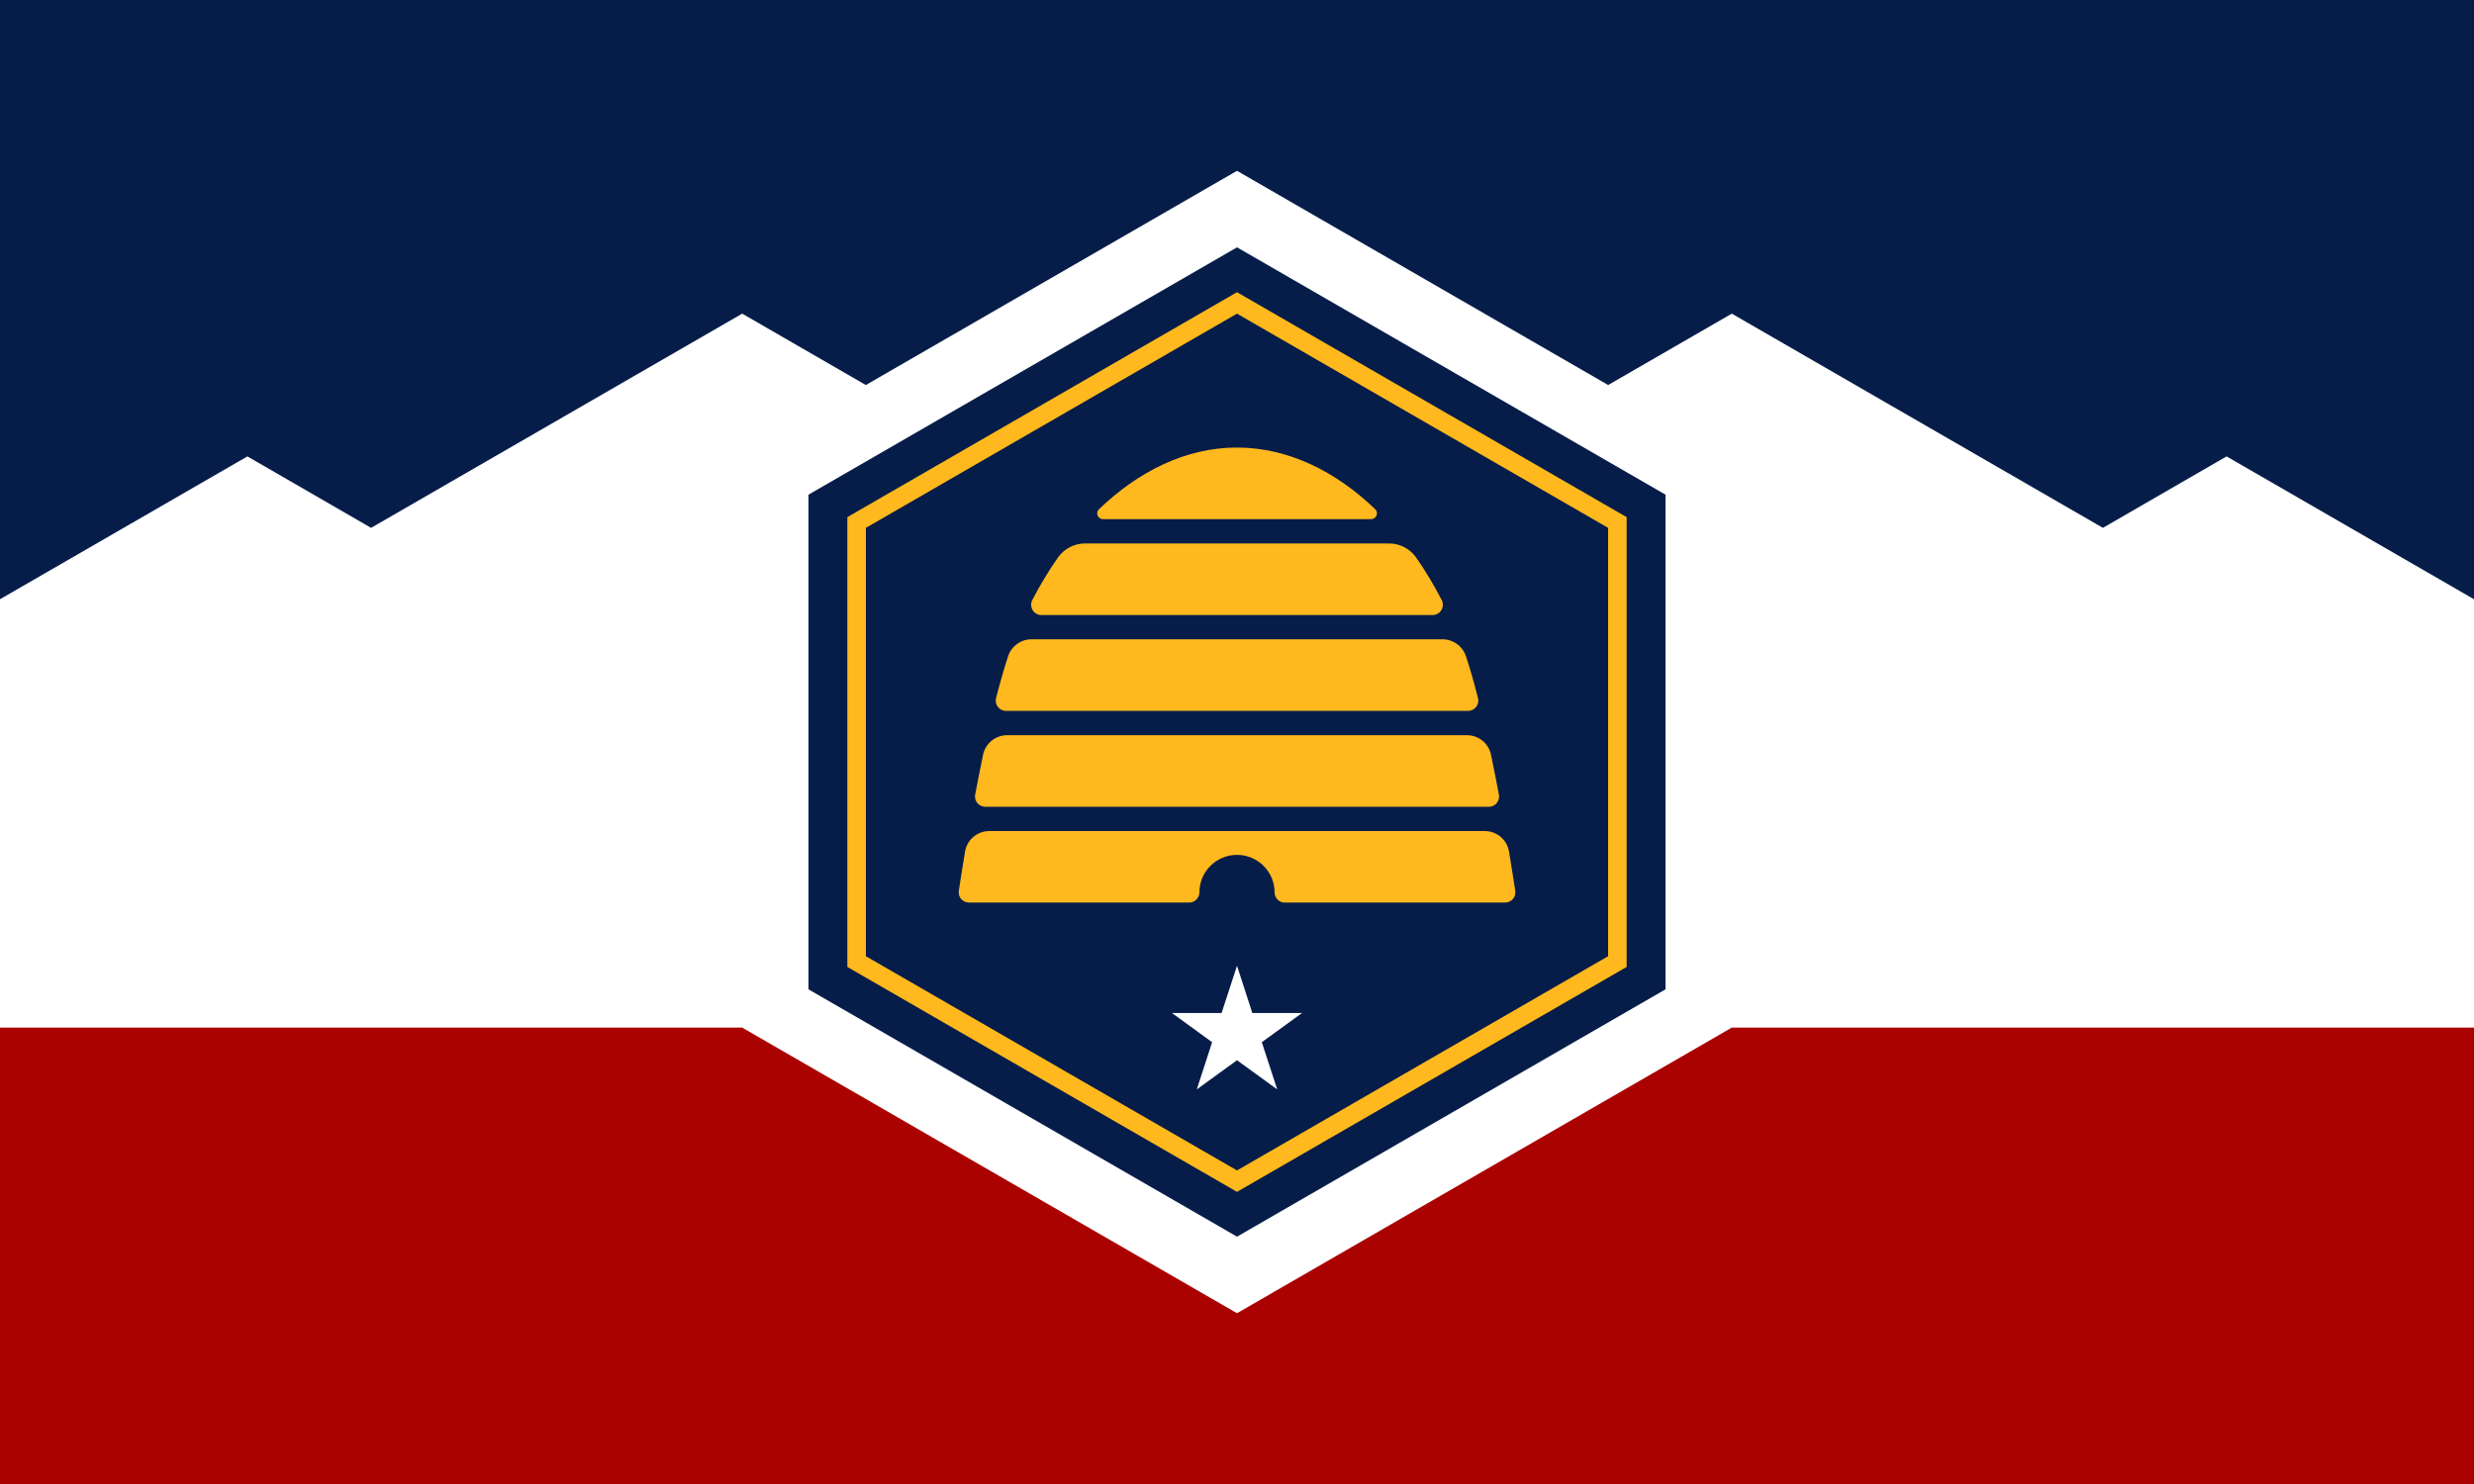
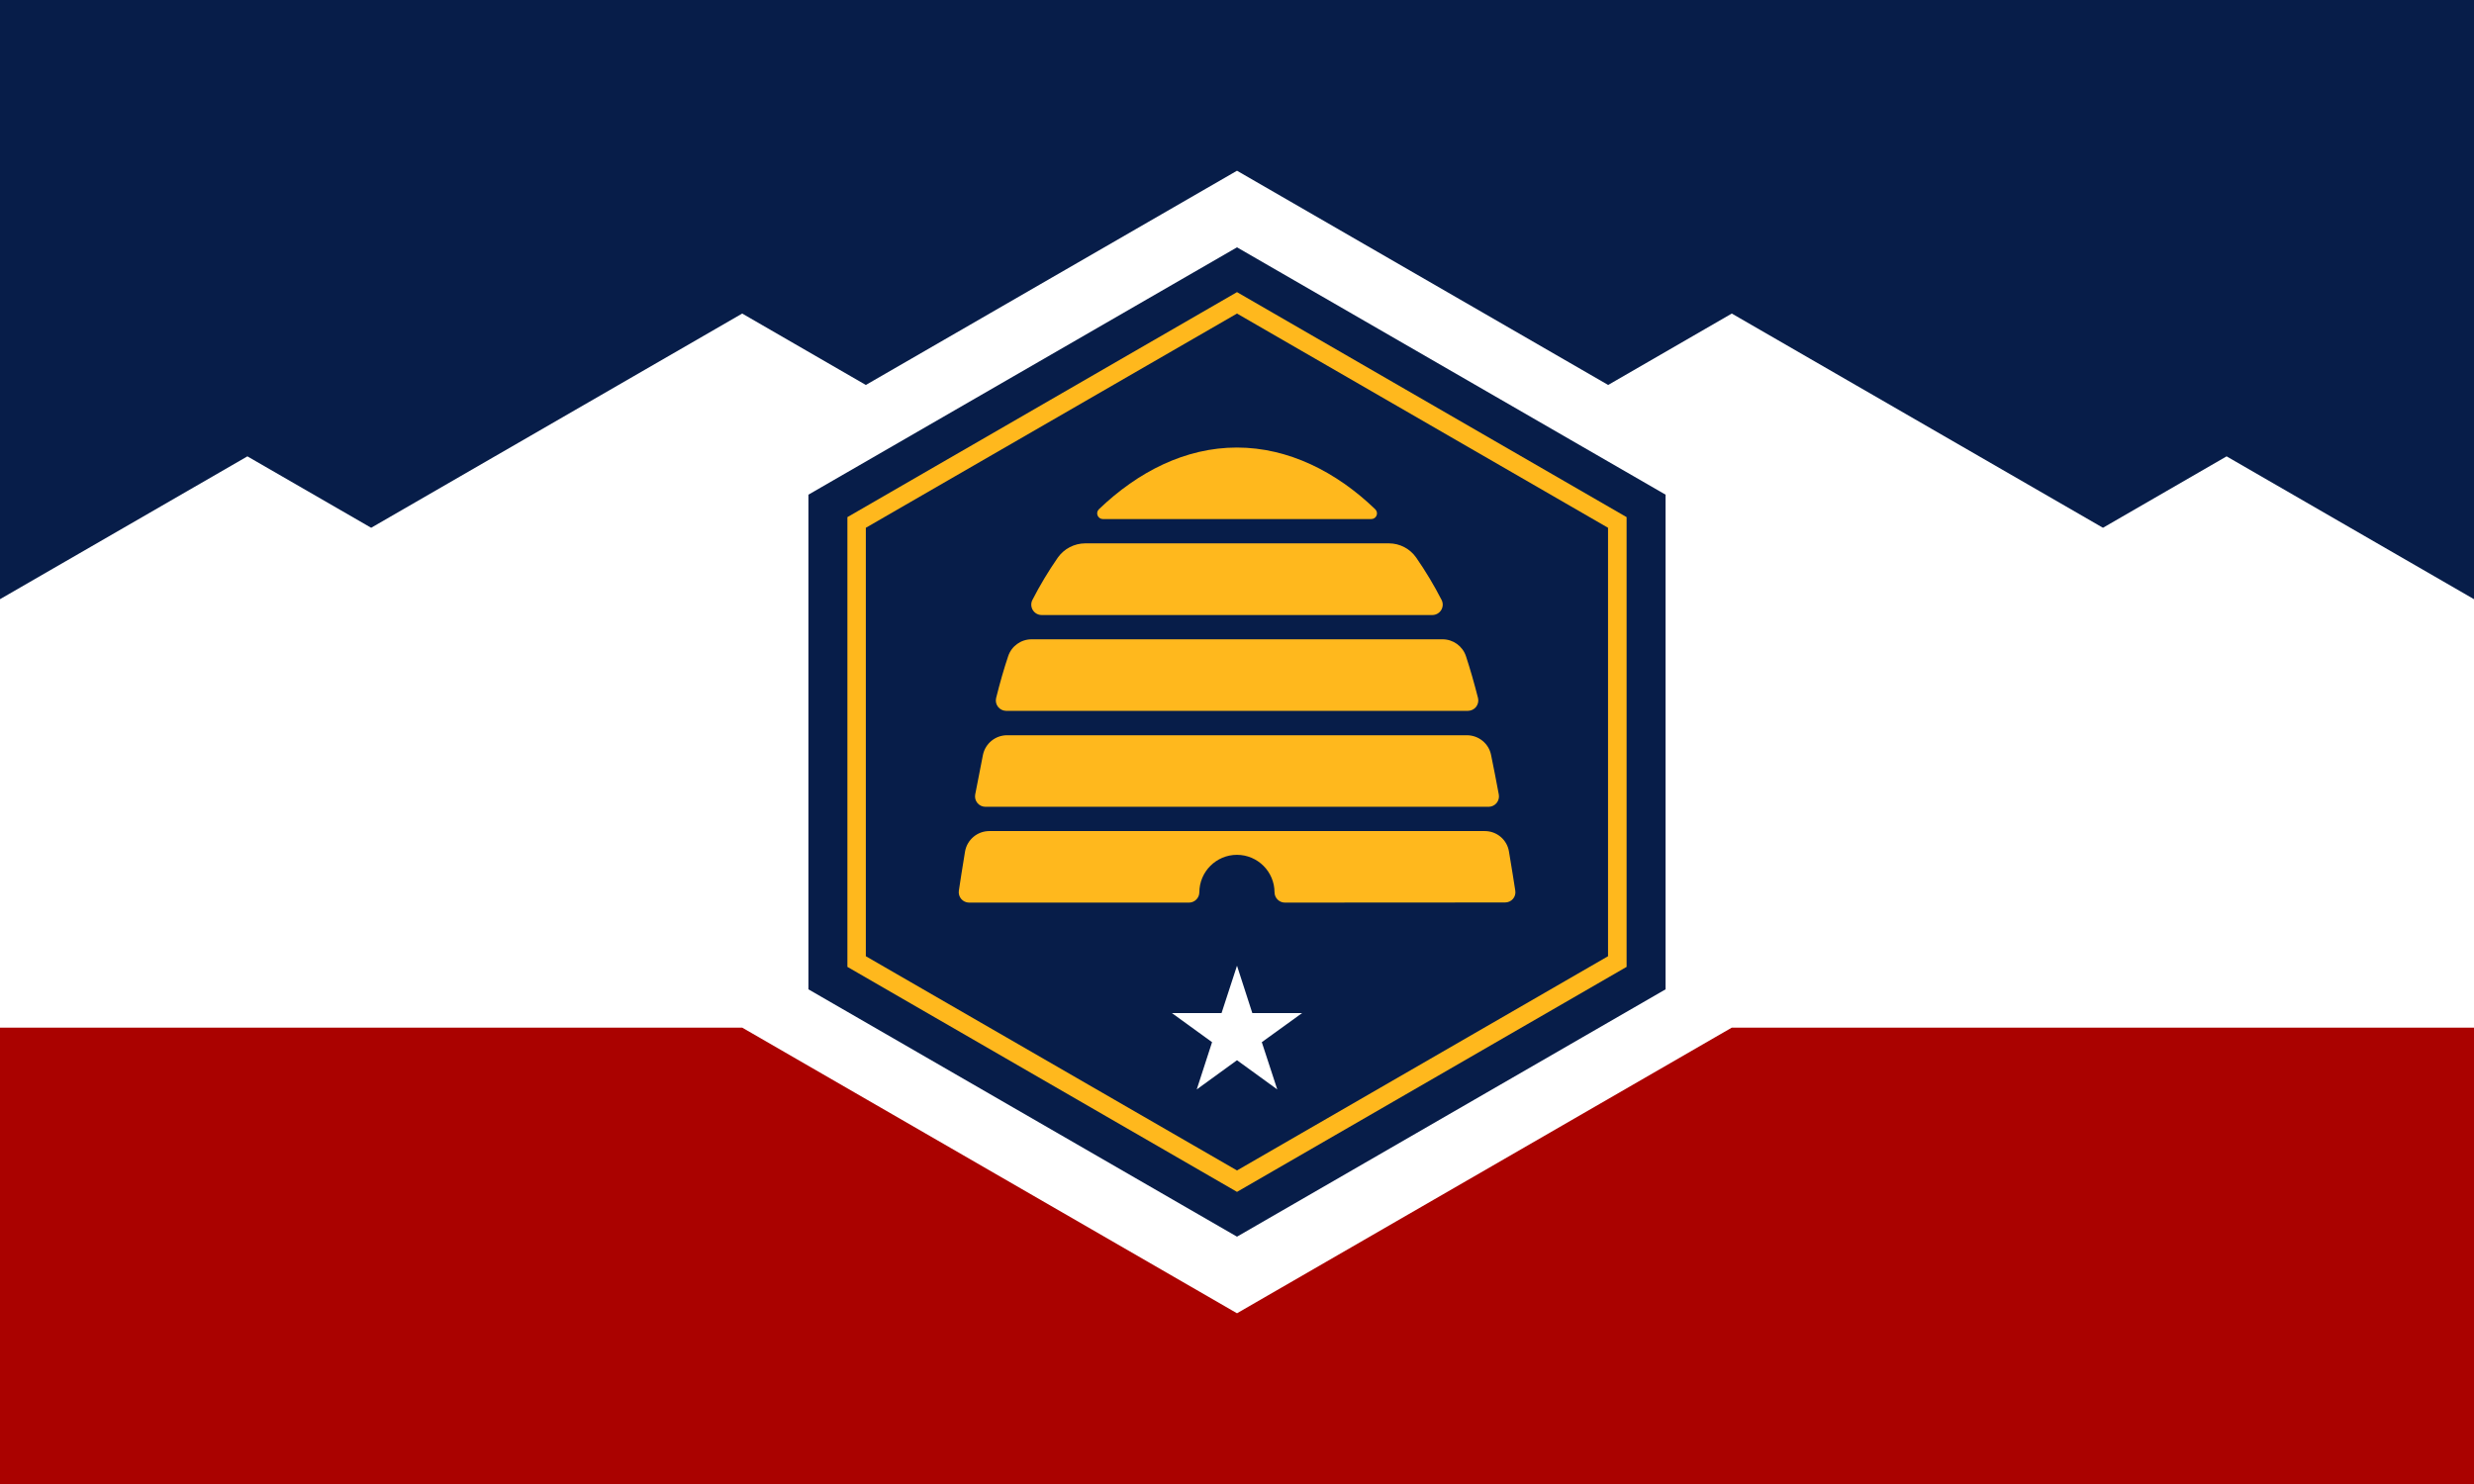
- <svg xmlns="http://www.w3.org/2000/svg" height="432" viewBox="0 0 190.5 114.3" width="720">
-   <path d="m-0 0h190.5v114.3h-190.5z" fill="#fff" stroke-width="1.415" />
-   <path d="m190.5 0v46.154l-19.05-11.001-9.525 5.503-28.575-16.499-9.52 5.498-28.58-16.499-28.58 16.499-9.52-5.498-28.575 16.499-9.525-5.503-19.05 11.001v-46.154z" fill="#071d49" stroke-width=".529" />
-   <path d="m128.246 76.2v-38.1l-32.994-19.05-32.999 19.05v38.1l32.999 19.05z" fill="#071d49" stroke-width=".529" />
-   <g fill="#ffb81d" transform="scale(.5291666)">
-     <path d="m180 42.53-56.7 32.74v65.47l56.7 32.74 56.7-32.74v-65.47zm54 96.65-54 31.18-54-31.18v-62.35l54-31.18 54 31.18z" />
-     <path d="m199.53 75.56h-39.03c-.75 0-1.13-.92-.59-1.44 5.68-5.44 12.56-8.98 20.08-8.98s14.47 3.54 20.12 8.98c.54.52.17 1.44-.59 1.44z" />
-     <path d="m208.46 89.52h-56.92c-1.12 0-1.84-1.19-1.33-2.18 1.11-2.14 2.35-4.21 3.72-6.17.91-1.3 2.39-2.07 3.98-2.07h44.2c1.59 0 3.08.78 3.98 2.08 1.36 1.96 2.6 4.02 3.7 6.16.51.99-.21 2.18-1.33 2.18z" />
-     <path d="m213.61 103.47h-67.22c-.98 0-1.69-.92-1.45-1.86.57-2.2 1.15-4.28 1.76-6.11.48-1.46 1.85-2.45 3.4-2.45h59.81c1.54 0 2.91.99 3.4 2.45.61 1.83 1.2 3.91 1.76 6.11.24.94-.48 1.86-1.45 1.86z" />
-     <path d="m216.64 117.43h-73.27c-.94 0-1.64-.85-1.47-1.77.36-1.89.74-3.85 1.15-5.81.35-1.65 1.81-2.84 3.5-2.84h66.91c1.7 0 3.16 1.19 3.5 2.84.41 1.96.79 3.91 1.15 5.81.17.92-.53 1.77-1.47 1.77z" />
-     <path d="m186.97 131.38c-.83 0-1.5-.67-1.5-1.49 0-1.51-.61-2.87-1.6-3.86s-2.36-1.6-3.87-1.6c-3.02 0-5.47 2.44-5.47 5.45 0 .82-.67 1.49-1.5 1.49h-32.03c-.92 0-1.62-.81-1.48-1.71.2-1.31.51-3.3.91-5.72.29-1.72 1.78-2.98 3.53-2.98h72.09c1.75 0 3.24 1.26 3.53 2.98.4 2.42.71 4.41.91 5.72.14.9-.56 1.71-1.48 1.71h-32.03z" />
+ <svg xmlns="http://www.w3.org/2000/svg" width="720" height="432" viewBox="0 0 190.5 114.3">
+   <path fill="#fff" d="M0 0h190.5v114.3H0z" />
+   <path fill="#071d49" d="M190.5 0v46.15l-19.05-11-9.52 5.5-28.58-16.5-9.52 5.5-28.58-16.5-28.58 16.5-9.52-5.5-28.57 16.5-9.53-5.5L0 46.15V0z" />
+   <path fill="#071d49" d="M128.25 76.2V38.1l-33-19.05-33 19.05v38.1l33 19.05z" />
+   <g fill="#ffb81d">
+     <path d="m95.25 22.5-30 17.33v34.64l30 17.33 30-17.33V39.83zm28.57 51.15-28.57 16.5-28.58-16.5v-33l28.58-16.5 28.57 16.5z" />
+     <path d="M105.58 39.98H84.93c-.4 0-.6-.48-.31-.76 3-2.88 6.65-4.75 10.62-4.75s7.66 1.87 10.65 4.75c.29.28.1.76-.31.76m4.73 7.39H80.19a.8.8 0 0 1-.7-1.15 29 29 0 0 1 1.96-3.27 2.6 2.6 0 0 1 2.11-1.1h23.39c.84 0 1.63.42 2.1 1.1a29 29 0 0 1 1.96 3.27.8.8 0 0 1-.7 1.15m2.73 7.38H77.46a.8.8 0 0 1-.76-.98q.44-1.77.93-3.23a1.9 1.9 0 0 1 1.8-1.3h31.65c.81 0 1.54.52 1.8 1.3q.48 1.46.93 3.23a.8.8 0 0 1-.77.98m1.6 7.39H75.87a.8.8 0 0 1-.78-.94l.6-3.07a1.9 1.9 0 0 1 1.86-1.5h35.4c.9 0 1.68.63 1.86 1.5q.32 1.56.6 3.07a.8.8 0 0 1-.77.94m-15.7 7.38a.8.8 0 0 1-.8-.79 2.9 2.9 0 0 0-2.89-2.89 2.9 2.9 0 0 0-2.9 2.89.8.8 0 0 1-.79.79H74.61a.8.8 0 0 1-.78-.9c.1-.7.27-1.75.48-3.04a1.9 1.9 0 0 1 1.87-1.57h38.15c.92 0 1.71.66 1.86 1.57.22 1.29.38 2.34.49 3.03.07.48-.3.9-.79.9z" />
  </g>
-   <g stroke-width=".265" transform="scale(2)">
-     <path d="m95.25 39.574v17.576h-95.25v-17.576h28.575l19.05 10.999 19.05-10.999z" fill="#aa0200" />
-     <path d="m47.625 37.192.59 1.82h1.913l-1.548 1.124.593 1.818-1.548-1.124-1.548 1.124.59-1.818-1.545-1.124h1.91z" fill="#fff" />
+   <g stroke-width=".26">
+     <path fill="#aa0200" d="M190.5 79.15v35.15H0V79.15h57.15l38.1 22 38.1-22z" />
+     <path fill="#fff" d="m95.25 74.38 1.18 3.65h3.83l-3.1 2.24 1.19 3.64-3.1-2.25-3.1 2.25 1.18-3.64-3.09-2.24h3.82z" />
  </g>
</svg>
